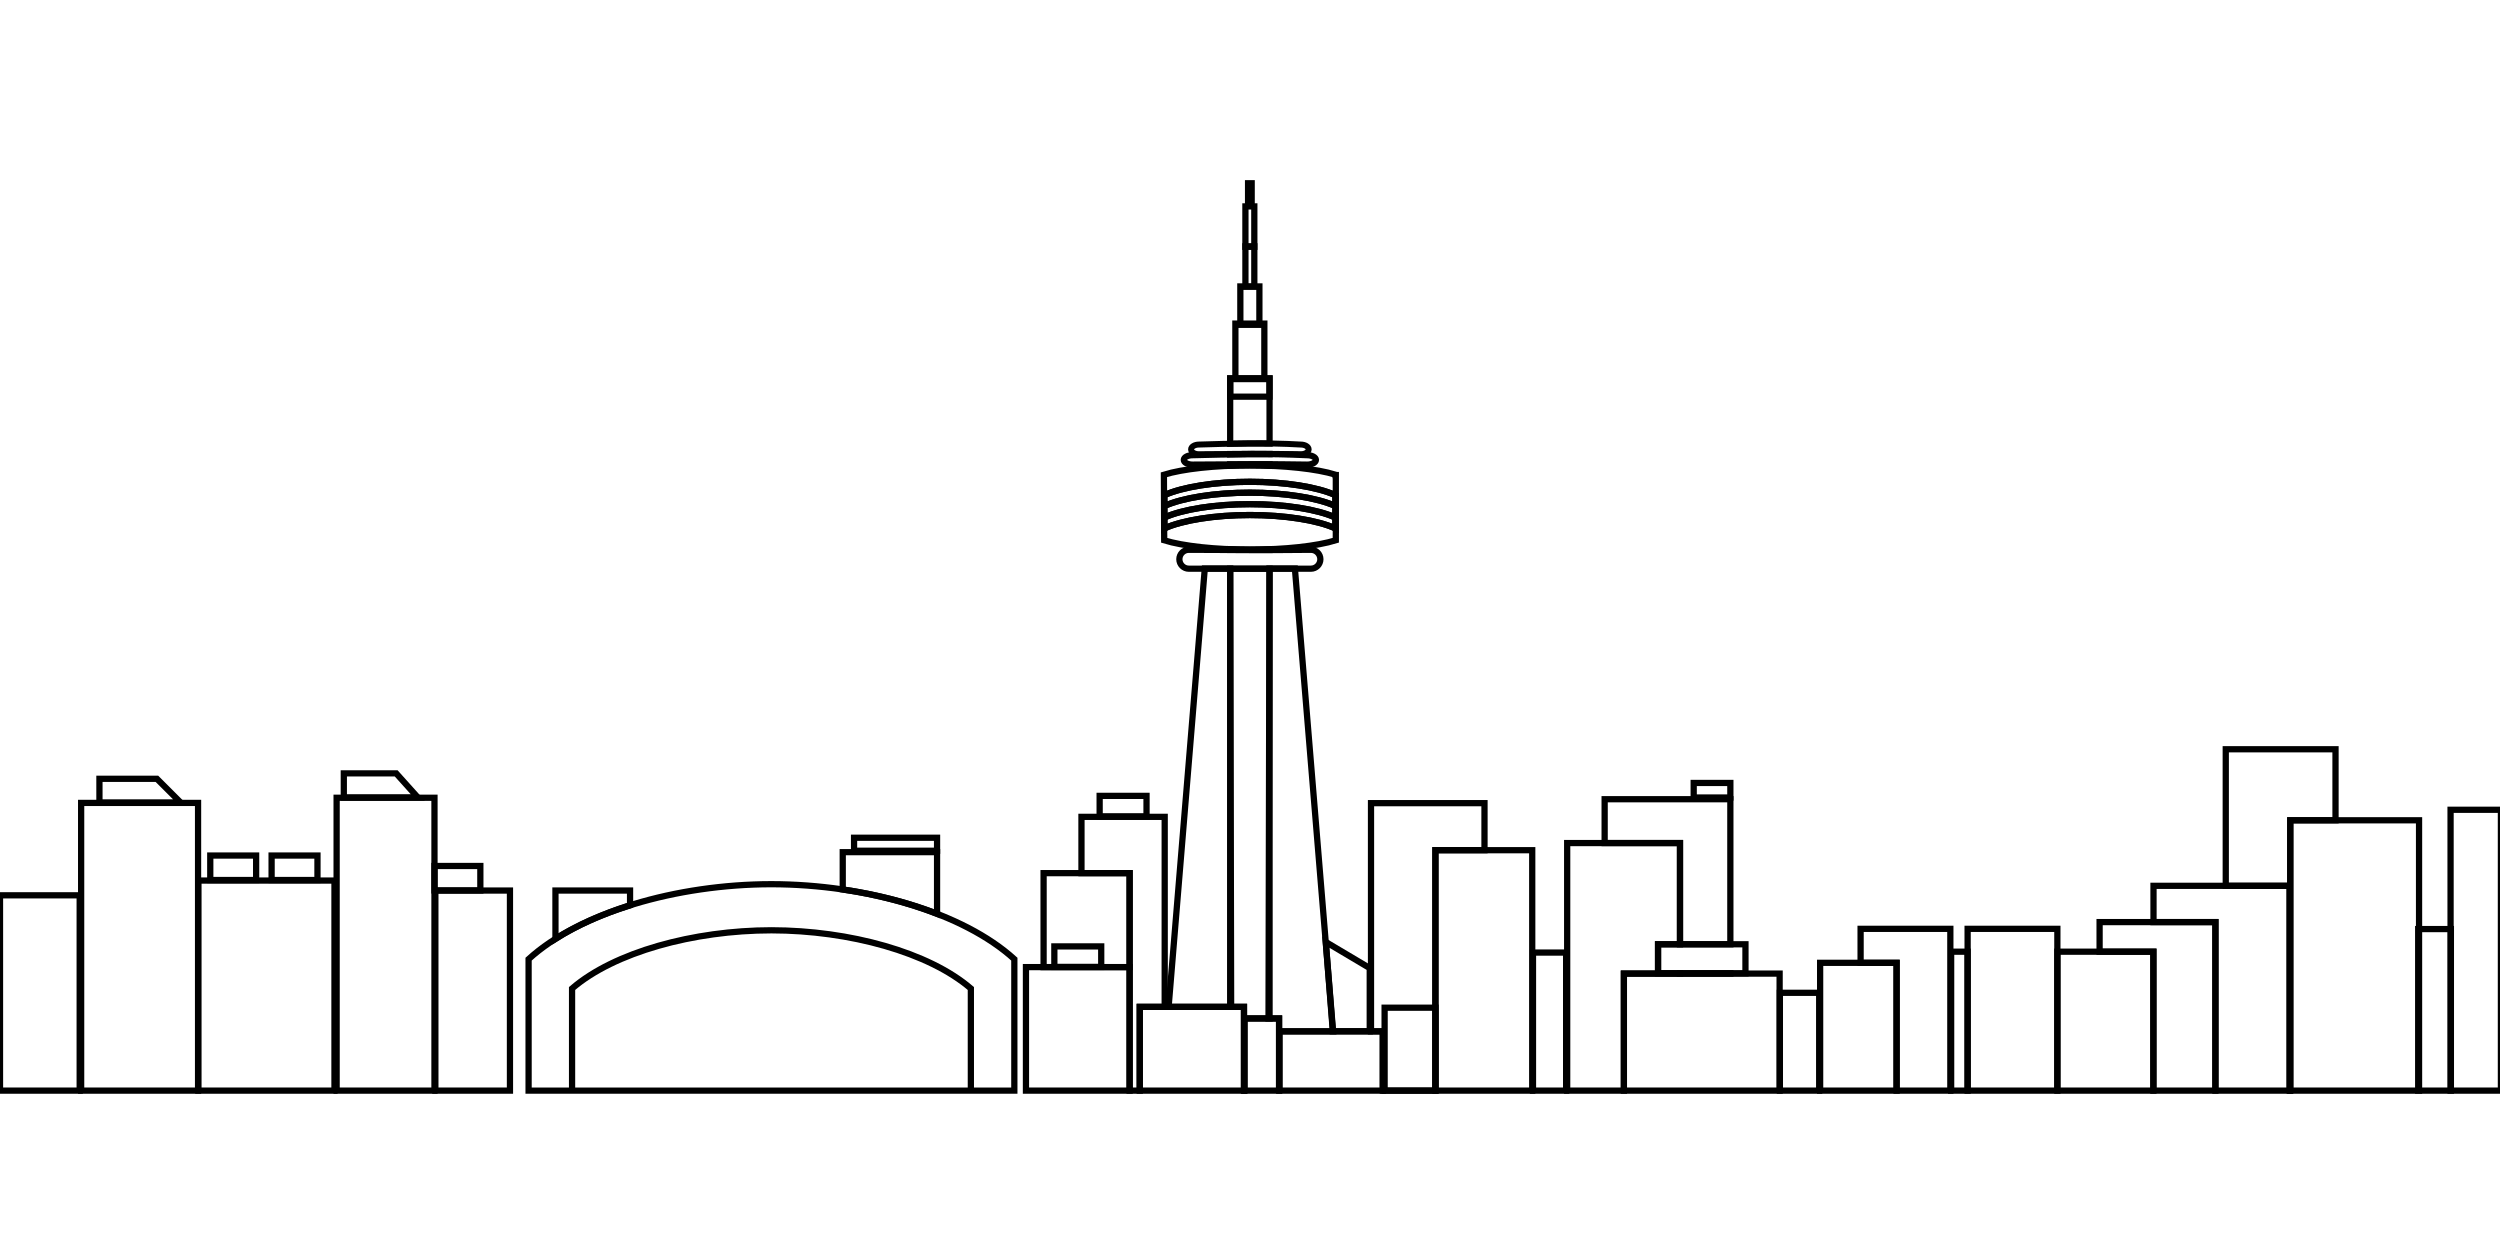
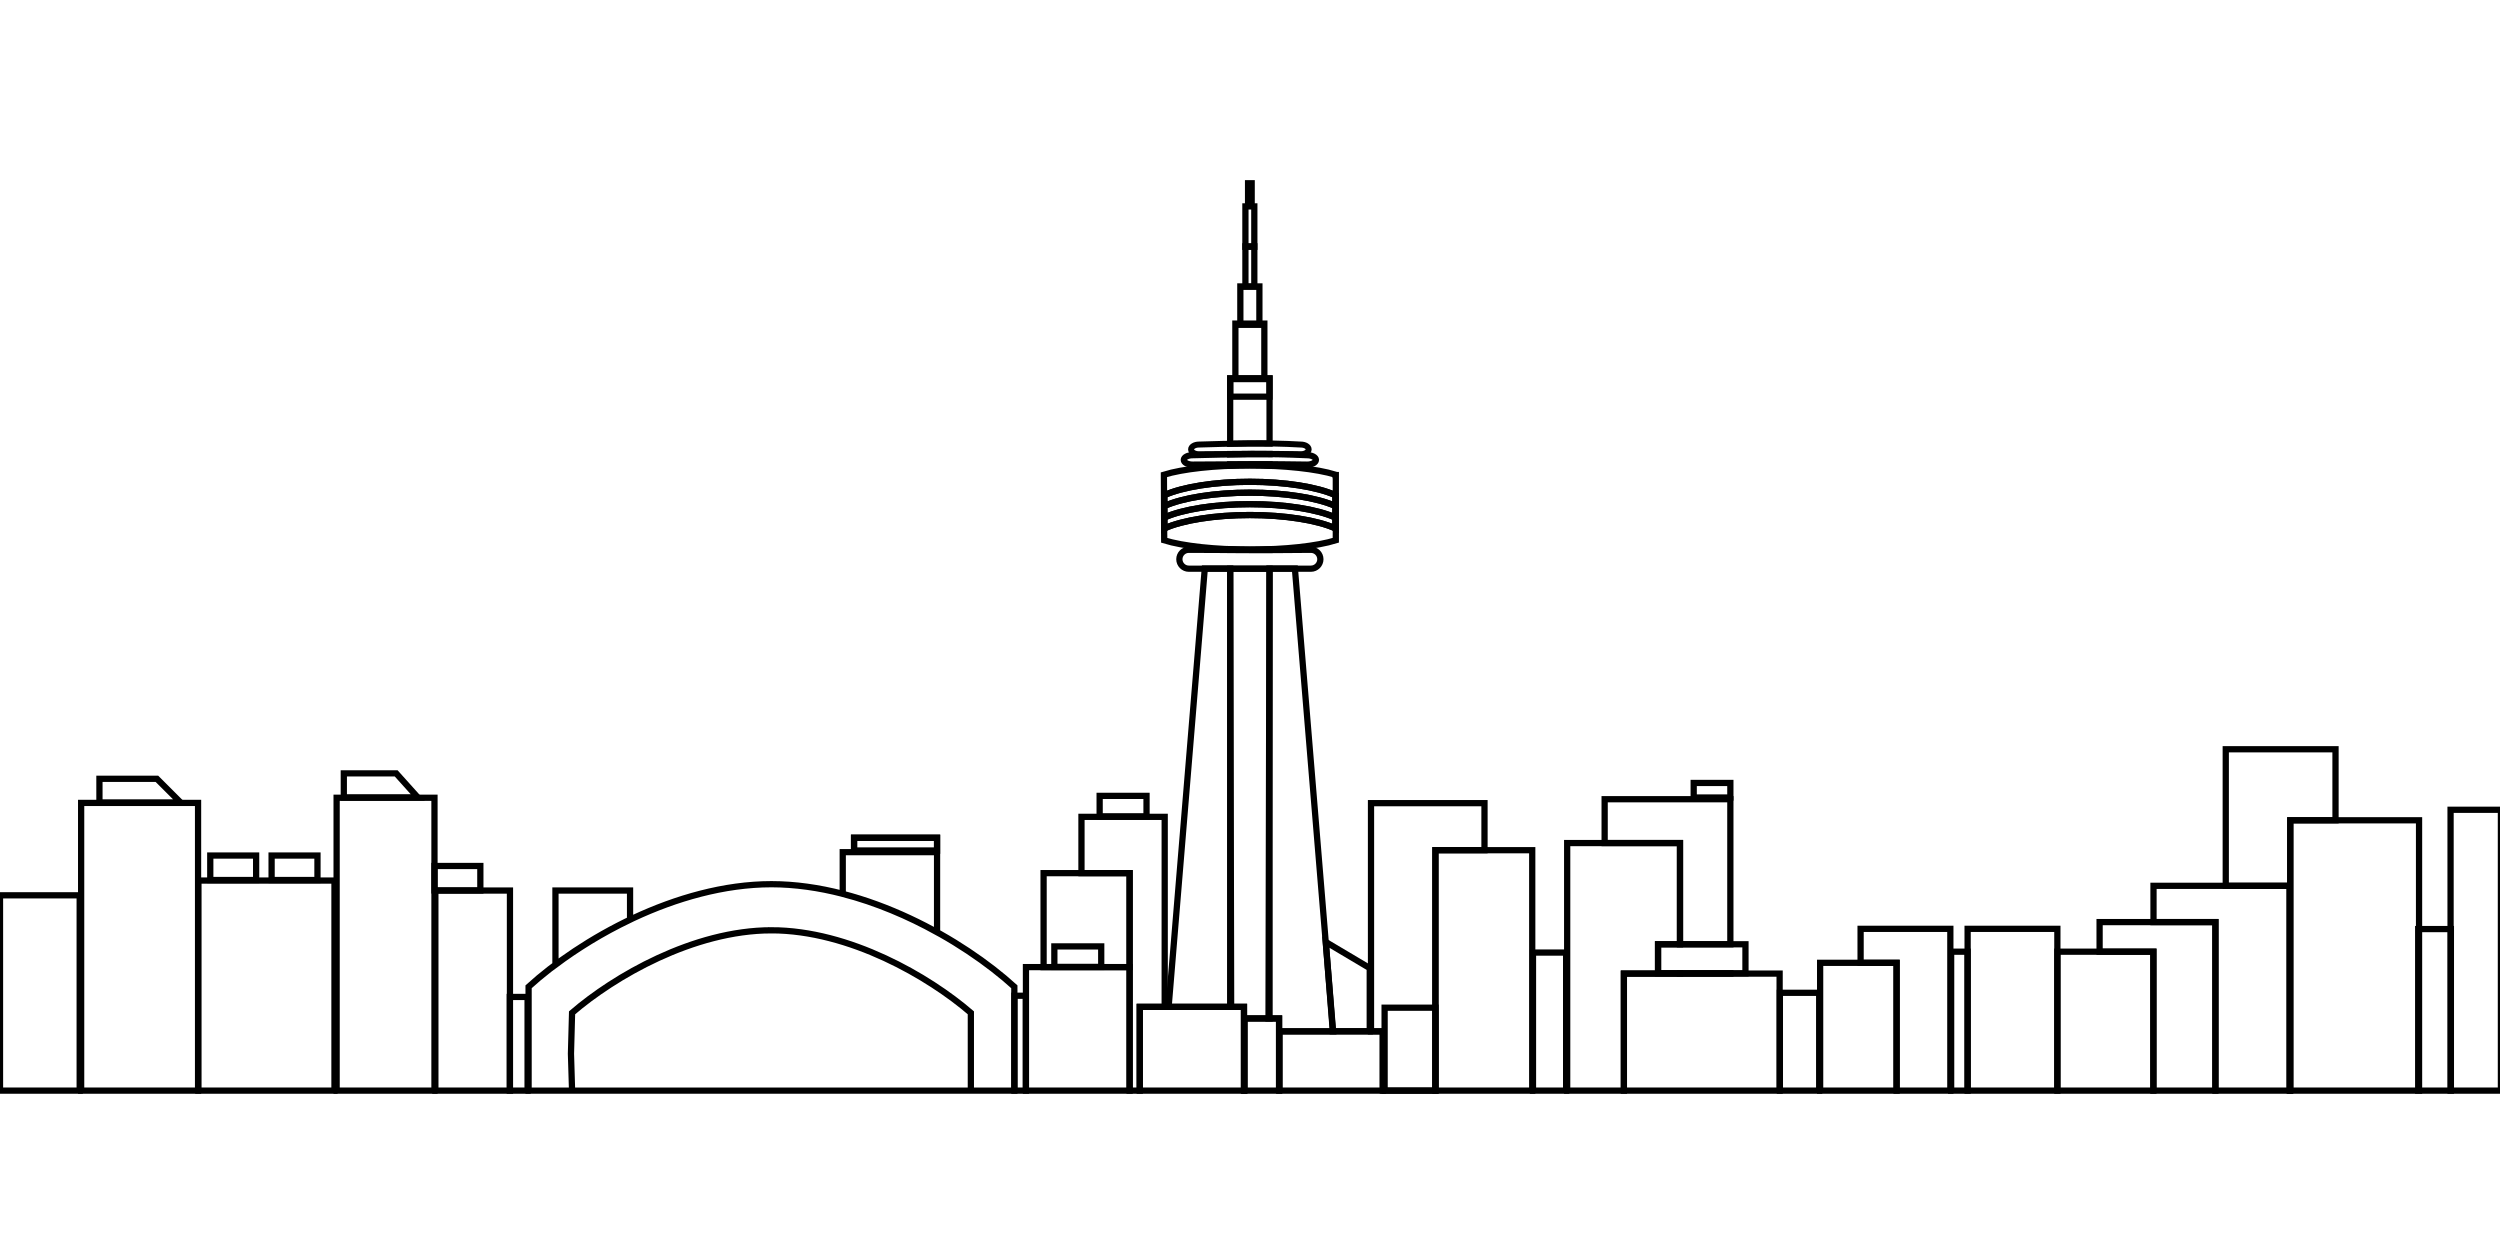
<svg xmlns="http://www.w3.org/2000/svg" id="svg3336" version="1.1" width="800" height="400" viewBox="0 0 800 400">
  <defs id="defs3340">
    </defs>
  <rect style="opacity:1;fill:none;stroke:#000000;stroke-width:2;stroke-linejoin:miter;stroke-miterlimit:4;stroke-dasharray:none;stroke-opacity:1" id="rect8103" width="25.5" height="62.5" x="0" y="286.5" />
  <rect style="opacity:1;fill:none;stroke:#000000;stroke-width:2;stroke-linejoin:miter;stroke-miterlimit:4;stroke-dasharray:none;stroke-opacity:1" id="rect8103-5" width="37.413" height="92.067" x="25.966" y="256.933" />
  <rect style="opacity:1;fill:none;stroke:#000000;stroke-width:2;stroke-linejoin:miter;stroke-miterlimit:4;stroke-dasharray:none;stroke-opacity:1" id="rect8103-5-1" width="43.566" height="67.221" x="63.467" y="281.779" />
  <rect style="opacity:1;fill:none;stroke:#000000;stroke-width:2;stroke-linejoin:miter;stroke-miterlimit:4;stroke-dasharray:none;stroke-opacity:1" id="rect8103-5-1-0" width="31.314" height="93.719" x="107.718" y="255.281" />
  <rect style="opacity:1;fill:none;stroke:#000000;stroke-width:2;stroke-linejoin:miter;stroke-miterlimit:4;stroke-dasharray:none;stroke-opacity:1" id="rect8103-5-1-0-3" width="23.871" height="64.025" x="139.315" y="284.975" />
  <rect style="opacity:1;fill:none;stroke:#000000;stroke-width:2;stroke-linejoin:miter;stroke-miterlimit:4;stroke-dasharray:none;stroke-opacity:1" id="rect8103-5-1-0-3-3" width="14.677" height="7.831" x="67.286" y="273.772" />
  <rect style="opacity:1;fill:none;stroke:#000000;stroke-width:2;stroke-linejoin:miter;stroke-miterlimit:4;stroke-dasharray:none;stroke-opacity:1" id="rect8103-5-1-0-3-3-1" width="14.677" height="7.831" x="86.912" y="273.772" />
  <path style="fill:none;fill-rule:evenodd;stroke:#000000;stroke-width:2;stroke-linecap:butt;stroke-linejoin:miter;stroke-miterlimit:4;stroke-dasharray:none;stroke-opacity:1" d="m 31.82,256.811 0,-7.601 18.385,0 7.601,7.601 -25.986,0 z" id="path8210" />
  <path style="fill:none;fill-rule:evenodd;stroke:#000000;stroke-width:2;stroke-linecap:butt;stroke-linejoin:miter;stroke-miterlimit:4;stroke-dasharray:none;stroke-opacity:1" d="m 110.02,255.186 0,-7.711 16.755,0 6.928,7.711 -23.683,0 z" id="path8210-6" />
  <rect style="opacity:1;fill:none;stroke:#000000;stroke-width:2;stroke-linejoin:miter;stroke-miterlimit:4;stroke-dasharray:none;stroke-opacity:1" id="rect8103-5-1-0-3-3-1-0" width="14.677" height="7.831" x="139.033" y="277.114" />
-   <path style="opacity:1;fill:none;stroke:#000000;stroke-width:2;stroke-linejoin:miter;stroke-miterlimit:4;stroke-dasharray:none;stroke-opacity:1" d="M 177.746 284.975 L 177.746 300.432 C 184.542 296.118 192.684 292.507 201.617 289.703 L 201.617 284.975 L 177.746 284.975 z " id="rect8103-5-1-0-3-8" />
-   <path style="opacity:1;fill:none;stroke:#000000;stroke-width:2;stroke-linejoin:miter;stroke-miterlimit:4;stroke-dasharray:none;stroke-opacity:1" d="M 269.678 272.691 L 269.678 284.631 C 280.405 286.207 290.698 288.856 299.859 292.422 L 299.859 272.691 L 269.678 272.691 z " id="rect8103-5-1-0-3-8-6" />
  <rect style="opacity:1;fill:none;stroke:#000000;stroke-width:2;stroke-linejoin:miter;stroke-miterlimit:4;stroke-dasharray:none;stroke-opacity:1" id="rect8103-5-1-0-3-3-1-0-8" width="26.56" height="4.158" x="273.299" y="268.078" />
  <path style="opacity:1;fill:none;stroke:#000000;stroke-width:2;stroke-linejoin:miter;stroke-miterlimit:4;stroke-dasharray:none;stroke-opacity:1" d="M 333.949 279.408 L 333.949 309.475 L 361.479 309.475 L 361.479 279.408 L 333.949 279.408 z " id="rect8103-5-1-0-3-8-6-1" />
  <path style="opacity:1;fill:none;stroke:#000000;stroke-width:2;stroke-linejoin:miter;stroke-miterlimit:4;stroke-dasharray:none;stroke-opacity:1" d="M 346.07 261.391 L 346.07 279.408 L 361.479 279.408 L 361.479 349 L 364.717 349 L 364.717 322.195 L 372.703 322.195 L 372.703 261.391 L 346.07 261.391 z " id="rect8103-5-1-0-3-8-6-1-1" />
  <rect style="opacity:1;fill:none;stroke:#000000;stroke-width:2;stroke-linejoin:miter;stroke-miterlimit:4;stroke-dasharray:none;stroke-opacity:1" id="rect8103-5-1-0-3-8-6-1-3" width="33.173" height="39.526" x="328.305" y="309.474" />
  <rect style="opacity:1;fill:none;stroke:#000000;stroke-width:2;stroke-linejoin:miter;stroke-miterlimit:4;stroke-dasharray:none;stroke-opacity:1" id="rect8103-5-1-0-3-3-1-0-8-0" width="15.001" height="6.565" x="351.886" y="254.678" />
  <rect style="opacity:1;fill:none;stroke:#000000;stroke-width:2;stroke-linejoin:miter;stroke-miterlimit:4;stroke-dasharray:none;stroke-opacity:1" id="rect8103-5-1-0-3-3-1-0-8-0-0" width="15.001" height="6.565" x="337.391" y="302.849" />
  <rect style="opacity:1;fill:none;stroke:#000000;stroke-width:2;stroke-linejoin:miter;stroke-miterlimit:4;stroke-dasharray:none;stroke-opacity:1" id="rect8103-5-1-0-3-8-6-1-3-9" width="33.357" height="26.805" x="364.717" y="322.195" />
  <rect style="opacity:1;fill:none;stroke:#000000;stroke-width:2;stroke-linejoin:miter;stroke-miterlimit:4;stroke-dasharray:none;stroke-opacity:1" id="rect8103-5-1-0-3-8-6-1-3-9-4" width="11.088" height="23.097" x="398.214" y="325.903" />
  <rect style="opacity:1;fill:none;stroke:#000000;stroke-width:2;stroke-linejoin:miter;stroke-miterlimit:4;stroke-dasharray:none;stroke-opacity:1" id="rect8103-5-1-0-3-8-6-1-3-9-4-9" width="33.114" height="18.961" x="409.386" y="330.039" />
  <rect style="opacity:1;fill:none;stroke:#000000;stroke-width:2;stroke-linejoin:miter;stroke-miterlimit:4;stroke-dasharray:none;stroke-opacity:1" id="rect8103-5-1-0-3-8-6-1-3-9-4-9-7" width="16.295" height="26.537" x="443.075" y="322.463" />
  <path style="fill:none;fill-rule:evenodd;stroke:#000000;stroke-width:2;stroke-linecap:butt;stroke-linejoin:miter;stroke-miterlimit:4;stroke-dasharray:none;stroke-opacity:1" d="m 426.5,330 11.817,0 0,-20.207 -14.067,-8.355 2.25,28.561 z" id="path8210-6-0" />
  <path style="opacity:1;fill:none;stroke:#000000;stroke-width:2;stroke-linejoin:miter;stroke-miterlimit:4;stroke-dasharray:none;stroke-opacity:1" d="M 438.721 257.01 L 438.721 330.039 L 442.5 330.039 L 442.5 349 L 459.33 349 L 459.33 272.064 L 475.037 272.064 L 475.037 257.01 L 438.721 257.01 z " id="rect8103-5-1-0-3-8-6-1-1-2" />
  <rect style="opacity:1;fill:none;stroke:#000000;stroke-width:2;stroke-linejoin:miter;stroke-miterlimit:4;stroke-dasharray:none;stroke-opacity:1" id="rect8103-5-1-0-3-8-6-1-1-2-0" width="30.985" height="76.936" x="459.33" y="272.064" />
  <path style="opacity:1;fill:none;stroke:#000000;stroke-width:2;stroke-linejoin:miter;stroke-miterlimit:4;stroke-dasharray:none;stroke-opacity:1" d="M 501.498 269.779 L 501.498 349 L 519.645 349 L 519.645 311.553 L 537.596 311.553 L 537.596 311.463 L 530.574 311.463 L 530.574 302.168 L 537.596 302.168 L 537.596 269.779 L 501.498 269.779 z " id="rect8103-5-1-0-3-8-6-1-1-2-0-8" />
  <rect style="opacity:1;fill:none;stroke:#000000;stroke-width:2;stroke-linejoin:miter;stroke-miterlimit:4;stroke-dasharray:none;stroke-opacity:1" id="rect8103-5-1-0-3-8-6-1-1-2-0-8-5" width="10.603" height="44.179" x="490.557" y="304.821" />
  <path style="opacity:1;fill:none;stroke:#000000;stroke-width:2;stroke-linejoin:miter;stroke-miterlimit:4;stroke-dasharray:none;stroke-opacity:1" d="M 513.486 255.75 L 513.486 269.779 L 537.596 269.779 L 537.596 302.168 L 553.713 302.168 L 553.713 255.75 L 513.486 255.75 z M 537.596 311.463 L 537.596 311.553 L 553.713 311.553 L 553.713 311.463 L 537.596 311.463 z " id="rect8103-5-1-0-3-8-6-1-1-2-0-8-7" />
  <rect style="opacity:1;fill:none;stroke:#000000;stroke-width:2;stroke-linejoin:miter;stroke-miterlimit:4;stroke-dasharray:none;stroke-opacity:1" id="rect8103-5-1-0-3-8-6-1-1-2-0-8-7-4" width="11.731" height="4.659" x="541.983" y="250.545" />
  <rect style="opacity:1;fill:none;stroke:#000000;stroke-width:2;stroke-linejoin:miter;stroke-miterlimit:4;stroke-dasharray:none;stroke-opacity:1" id="rect8103-5-1-0-3-8-6-1-1-2-0-8-7-0" width="49.832" height="37.448" x="519.645" y="311.552" />
  <rect style="opacity:1;fill:none;stroke:#000000;stroke-width:2;stroke-linejoin:miter;stroke-miterlimit:4;stroke-dasharray:none;stroke-opacity:1" id="rect8103-5-1-0-3-8-6-1-1-2-0-8-7-4-1" width="27.974" height="9.294" x="530.573" y="302.169" />
  <rect style="opacity:1;fill:none;stroke:#000000;stroke-width:2;stroke-linejoin:miter;stroke-miterlimit:4;stroke-dasharray:none;stroke-opacity:1" id="rect8103-5-1-0-3-8-6-1-1-2-0-8-7-0-7" width="12.574" height="31.302" x="569.563" y="317.698" />
  <rect style="opacity:1;fill:none;stroke:#000000;stroke-width:2;stroke-linejoin:miter;stroke-miterlimit:4;stroke-dasharray:none;stroke-opacity:1" id="rect8103-5-1-0-3-8-6-1-1-2-0-8-7-0-7-2" width="24.466" height="40.897" x="582.444" y="308.103" />
  <path style="opacity:1;fill:none;stroke:#000000;stroke-width:2;stroke-linejoin:miter;stroke-miterlimit:4;stroke-dasharray:none;stroke-opacity:1" d="M 595.391 297.227 L 595.391 308.104 L 606.91 308.104 L 606.91 349 L 624.109 349 L 624.109 297.227 L 595.391 297.227 z " id="rect8103-5-1-0-3-8-6-1-1-2-0-8-7-0-7-2-3" />
  <path style="opacity:1;fill:none;stroke:#000000;stroke-width:2;stroke-linejoin:miter;stroke-miterlimit:4;stroke-dasharray:none;stroke-opacity:1" d="M 624.367 304.541 L 624.367 349 L 629.639 349 L 629.639 304.541 L 624.367 304.541 z M 658.357 304.541 L 658.357 349 L 689.082 349 L 689.082 304.541 L 658.357 304.541 z " id="rect8103-5-1-0-3-8-6-1-1-2-0-8-7-0-7-2-3-1" />
  <rect style="opacity:1;fill:none;stroke:#000000;stroke-width:2;stroke-linejoin:miter;stroke-miterlimit:4;stroke-dasharray:none;stroke-opacity:1" id="rect8103-5-1-0-3-8-6-1-1-2-0-8-7-0-7-2-3-4" width="28.718" height="51.773" x="629.638" y="297.227" />
  <path style="opacity:1;fill:none;stroke:#000000;stroke-width:2;stroke-linejoin:miter;stroke-miterlimit:4;stroke-dasharray:none;stroke-opacity:1" d="M 671.871 295.07 L 671.871 304.541 L 689.082 304.541 L 689.082 349 L 708.932 349 L 708.932 295.07 L 671.871 295.07 z " id="rect8103-5-1-0-3-8-6-1-1-2-0-8-7-0-7-2-3-2" />
  <path style="opacity:1;fill:none;stroke:#000000;stroke-width:2;stroke-linejoin:miter;stroke-miterlimit:4;stroke-dasharray:none;stroke-opacity:1" d="M 689.121 283.463 L 689.121 295.07 L 708.932 295.07 L 708.932 349 L 732.693 349 L 732.693 283.463 L 689.121 283.463 z " id="rect8103-5-1-0-3-8-6-1-1-2-0-8-7-0-7-2-3-2-0" />
  <rect style="opacity:1;fill:none;stroke:#000000;stroke-width:2;stroke-linejoin:miter;stroke-miterlimit:4;stroke-dasharray:none;stroke-opacity:1" id="rect8103-5-1-0-3-8-6-1-1-2-0-8-7-0-7-2-3-2-0-8" width="41.208" height="86.508" x="732.888" y="262.492" />
  <path style="opacity:1;fill:none;stroke:#000000;stroke-width:2;stroke-linejoin:miter;stroke-miterlimit:4;stroke-dasharray:none;stroke-opacity:1" d="M 712.242 239.762 L 712.242 283.463 L 732.693 283.463 L 732.693 349 L 732.887 349 L 732.887 262.492 L 747.365 262.492 L 747.365 239.762 L 712.242 239.762 z " id="rect8103-5-1-0-3-8-6-1-1-2-0-8-7-0-7-2-3-2-0-8-6" />
  <rect style="opacity:1;fill:none;stroke:#000000;stroke-width:2;stroke-linejoin:miter;stroke-miterlimit:4;stroke-dasharray:none;stroke-opacity:1" id="rect8103-5-1-0-3-8-6-1-1-2-0-8-7-0-7-2-3-2-0-8-66" width="16.112" height="89.873" x="784.181" y="259.127" />
  <rect style="opacity:1;fill:none;stroke:#000000;stroke-width:2;stroke-linejoin:miter;stroke-miterlimit:4;stroke-dasharray:none;stroke-opacity:1" id="rect8103-5-1-0-3-8-6-1-1-2-0-8-7-0-7-2-3-2-0-8-66-6" width="10.463" height="51.698" x="773.823" y="297.302" />
-   <path id="path8771-2" style="opacity:1;fill:none;stroke:#000000;stroke-width:2;stroke-linecap:butt;stroke-linejoin:miter;stroke-miterlimit:4;stroke-dasharray:none;stroke-opacity:1" d="m 246.861,282.942 c -30.458,0.033 -61.348,9.074 -77.712,23.984 l 0,0 -5.3e-4,42.074 155.439,0 2e-4,-42.074 0,0 c -16.356,-14.902 -47.284,-23.942 -77.727,-23.984 z m 0.001,14.75 c -25.005,0.026 -50.366,7.048 -63.8,18.629 l 0,0 -4.4e-4,32.68 127.613,0 1.6e-4,-32.68 0,0 c -13.428,-11.575 -38.82,-18.596 -63.813,-18.629 z" />
  <path style="opacity:1;fill:none;stroke:#000000;stroke-width:2;stroke-linecap:butt;stroke-linejoin:miter;stroke-miterlimit:4;stroke-dasharray:none;stroke-opacity:1" d="M 393.654 121.08 L 393.654 142 C 397.734 141.914 401.956 141.863 406.26 141.92 L 406.26 121.08 L 393.654 121.08 z M 400.4 145.244 C 398.179 145.252 395.908 145.276 393.654 145.293 L 393.654 145.396 C 397.756 145.326 401.959 145.283 406.26 145.322 L 406.26 145.25 C 404.322 145.244 402.387 145.237 400.4 145.244 z M 400.455 148.568 C 398.216 148.575 395.924 148.595 393.654 148.609 L 393.654 149.053 C 395.701 148.973 397.784 148.919 399.912 148.918 C 402.071 148.918 404.185 148.973 406.26 149.055 L 406.26 148.574 C 404.333 148.571 402.424 148.562 400.455 148.568 z M 393.654 175.744 L 393.654 175.984 C 397.805 176 402.103 176.014 406.26 176.006 L 406.26 175.746 C 404.213 175.826 402.129 175.88 400 175.881 C 397.842 175.881 395.729 175.826 393.654 175.744 z M 393.654 181.982 L 393.654 322.195 L 398.074 322.195 L 398.074 349 L 398.215 349 L 398.215 325.902 L 406.26 325.902 L 406.26 181.982 C 402.147 181.984 397.846 181.979 393.654 181.982 z " id="rect9028" />
  <path style="fill:none;fill-rule:evenodd;stroke:#000000;stroke-width:2;stroke-linecap:butt;stroke-linejoin:miter;stroke-miterlimit:4;stroke-dasharray:none;stroke-opacity:1" d="m 406.232,181.938 -0.305,143.965 3.375,0 0,22.939 0.084,0 0,-18.803 17.201,0 -3.429,-41.552 -8.793,-106.549 z" id="path9039" />
  <path style="fill:none;fill-rule:evenodd;stroke:#000000;stroke-width:2;stroke-linecap:butt;stroke-linejoin:miter;stroke-miterlimit:4;stroke-dasharray:none;stroke-opacity:1" d="M 385.533 181.938 L 373.955 322.195 L 393.963 322.195 L 393.666 181.938 L 385.533 181.938 z " id="path9039-8" />
  <path style="opacity:1;fill:none;stroke:#000000;stroke-width:2;stroke-linecap:butt;stroke-linejoin:miter;stroke-miterlimit:4;stroke-dasharray:none;stroke-opacity:1" d="m 380.424,175.929 c -1.672,7e-5 -3.027,1.355 -3.027,3.027 7e-5,1.672 1.355,3.027 3.027,3.027 13.846,0.011 25.981,-0.028 39.066,0 1.672,-7e-5 3.027,-1.355 3.027,-3.027 -8e-5,-1.672 -1.355,-3.027 -3.027,-3.027 -14.039,0.146 -25.053,0.077 -39.066,0 z" id="path9073" />
  <path style="opacity:1;fill:none;stroke:#000000;stroke-width:2;stroke-linecap:butt;stroke-linejoin:miter;stroke-miterlimit:4;stroke-dasharray:none;stroke-opacity:1" d="m 381.652,145.657 c -1.567,4e-5 -2.837,0.677 -2.837,1.513 9e-5,0.835 1.27,1.513 2.837,1.513 12.512,-0.077 25.425,-0.228 36.611,0 1.567,-3e-5 2.837,-0.677 2.837,-1.513 -7e-5,-0.835 -1.27,-1.513 -2.837,-1.513 -12.619,-0.648 -25.817,-0.278 -36.611,0 z" id="path9073-3" />
  <path style="opacity:1;fill:none;stroke:#000000;stroke-width:2;stroke-linecap:butt;stroke-linejoin:miter;stroke-miterlimit:4;stroke-dasharray:none;stroke-opacity:1" d="m 399.911,148.919 c -11.12,0.003 -21.468,1.131 -27.458,2.992 0.01,6.788 0.091,14.185 0.087,20.262 l 0.004,0 0,0.728 c 6.004,1.857 16.348,2.979 27.456,2.98 11.12,-0.003 21.468,-1.131 27.458,-2.992 l 0,-0.716 0.004,0 0,-20.159 -0.092,0 0,-0.116 c -6.004,-1.857 -16.349,-2.98 -27.458,-2.98 z" id="rect9094-4-6-7" />
  <path id="path9111-5-2-1-5-4-0" style="opacity:1;fill:none;stroke:#000000;stroke-width:2;stroke-linecap:butt;stroke-linejoin:miter;stroke-miterlimit:4;stroke-dasharray:none;stroke-opacity:1" d="m 399.956,157.649 a 32.232,9.036 0 0 0 -27.378,4.289 l 0,3.359 0,3.711 0,0.09 a 32.232,9.036 0 0 1 27.378,-4.289 32.232,9.036 0 0 1 27.38,4.279 l 0,-0.09 0,-3.711 0,-3.359 a 32.232,9.036 0 0 0 -27.38,-4.279 z m 0,-3.477 a 32.232,9.036 0 0 0 -27.378,4.289 l 0,3.359 0,3.711 0,0.09 a 32.232,9.036 0 0 1 27.378,-4.289 32.232,9.036 0 0 1 27.38,4.279 l 0,-0.09 0,-3.711 0,-3.359 a 32.232,9.036 0 0 0 -27.38,-4.279 z" />
  <rect style="opacity:1;fill:none;stroke:#000000;stroke-width:2;stroke-linecap:butt;stroke-linejoin:miter;stroke-miterlimit:4;stroke-dasharray:none;stroke-opacity:1" id="rect9576" width="9.27" height="17.755" x="395.322" y="103.551" />
  <rect style="opacity:1;fill:none;stroke:#000000;stroke-width:2;stroke-linecap:butt;stroke-linejoin:miter;stroke-miterlimit:4;stroke-dasharray:none;stroke-opacity:1" id="rect9576-4" width="12.573" height="5.856" x="393.671" y="121.079" />
  <rect style="opacity:1;fill:none;stroke:#000000;stroke-width:2;stroke-linecap:butt;stroke-linejoin:miter;stroke-miterlimit:4;stroke-dasharray:none;stroke-opacity:1" id="rect9576-6" width="6.095" height="12.282" x="396.91" y="91.659" />
  <rect style="opacity:1;fill:none;stroke:#000000;stroke-width:2;stroke-linecap:butt;stroke-linejoin:miter;stroke-miterlimit:4;stroke-dasharray:none;stroke-opacity:1" id="rect9576-6-1" width="2.848" height="12.924" x="398.534" y="78.821" />
  <rect style="opacity:1;fill:none;stroke:#000000;stroke-width:2;stroke-linecap:butt;stroke-linejoin:miter;stroke-miterlimit:4;stroke-dasharray:none;stroke-opacity:1" id="rect9576-6-1-8" width="2.848" height="12.924" x="398.534" y="66.049" />
  <rect style="opacity:1;fill:none;stroke:#000000;stroke-width:2;stroke-linecap:butt;stroke-linejoin:miter;stroke-miterlimit:4;stroke-dasharray:none;stroke-opacity:1" id="rect9576-6-1-8-0" width="1.154" height="7.165" x="399.38" y="58.642" />
  <path style="opacity:1;fill:none;stroke:#000000;stroke-width:1.911;stroke-linecap:butt;stroke-linejoin:miter;stroke-miterlimit:4;stroke-dasharray:none;stroke-opacity:1" d="m 383.67,142.258 c -1.394,4e-5 -2.524,0.695 -2.524,1.552 9e-5,0.857 1.13,1.552 2.524,1.552 11.133,-0.079 22.622,-0.234 32.575,0 1.394,-3e-5 2.524,-0.695 2.524,-1.552 -7e-5,-0.857 -1.13,-1.552 -2.524,-1.552 -11.228,-0.665 -22.971,-0.285 -32.575,0 z" id="path9073-3-1" />
  <text xml:space="preserve" style="font-style:normal;font-weight:normal;font-size:32.5px;line-height:125%;font-family:'Century Gothic';letter-spacing:0px;word-spacing:0px;fill:#000000;fill-opacity:1;stroke:none;stroke-width:1px;stroke-linecap:butt;stroke-linejoin:miter;stroke-opacity:1;-inkscape-font-specification:'Century Gothic';font-stretch:normal;font-variant:normal;" x="319.5" y="149.75" id="text9965">
    <tspan id="tspan9967" x="319.5" y="149.75" />
  </text>
  <text xml:space="preserve" style="font-style:normal;font-weight:normal;font-size:32.5px;line-height:125%;font-family:'Century Gothic';letter-spacing:0px;word-spacing:0px;fill:#000000;fill-opacity:1;stroke:none;stroke-width:1px;stroke-linecap:butt;stroke-linejoin:miter;stroke-opacity:1;-inkscape-font-specification:'Century Gothic';font-stretch:normal;font-variant:normal;" x="326.5" y="144.5" id="text9969">
    <tspan id="tspan9971" x="326.5" y="144.5" />
  </text>
  <text xml:space="preserve" style="font-style:normal;font-variant:normal;font-weight:normal;font-stretch:normal;font-size:32.5px;line-height:125%;font-family:'Century Schoolbook';-inkscape-font-specification:'Century Schoolbook';letter-spacing:0px;word-spacing:0px;fill:#000000;fill-opacity:1;stroke:none;stroke-width:1px;stroke-linecap:butt;stroke-linejoin:miter;stroke-opacity:1" x="332.25" y="219.25" id="text9985">
    <tspan id="tspan9987" x="332.25" y="219.25" />
  </text>
  <path id="path9111-5-2-1-5-4-0-8" style="opacity:1;fill:none;stroke:#000000;stroke-width:2;stroke-linecap:butt;stroke-linejoin:miter;stroke-miterlimit:4;stroke-dasharray:none;stroke-opacity:1" d="m 399.956,157.649 a 32.232,9.036 0 0 0 -27.378,4.289 l 0,3.359 0,3.711 0,0.09 a 32.232,9.036 0 0 1 27.378,-4.289 32.232,9.036 0 0 1 27.38,4.279 l 0,-0.09 0,-3.711 0,-3.359 a 32.232,9.036 0 0 0 -27.38,-4.279 z m 0,-3.477 a 32.232,9.036 0 0 0 -27.378,4.289 l 0,3.359 0,3.711 0,0.09 a 32.232,9.036 0 0 1 27.378,-4.289 32.232,9.036 0 0 1 27.38,4.279 l 0,-0.09 0,-3.711 0,-3.359 a 32.232,9.036 0 0 0 -27.38,-4.279 z" />
+   <rect style="opacity:1;fill:none;fill-opacity:1;fill-rule:nonzero;stroke:#000000;stroke-width:2;stroke-linecap:butt;stroke-linejoin:miter;stroke-miterlimit:4;stroke-dasharray:none;stroke-opacity:1" id="rect5615" width="5.693" height="29.977" x="163.133" y="319.023" />
+   <rect style="opacity:1;fill:none;fill-opacity:1;fill-rule:nonzero;stroke:#000000;stroke-width:2;stroke-linecap:butt;stroke-linejoin:miter;stroke-miterlimit:4;stroke-dasharray:none;stroke-opacity:1" id="rect5615-4" width="3.663" height="30.362" x="324.607" y="318.638" />
+   <path id="path8771-2-1" style="opacity:1;fill:none;stroke:#000000;stroke-width:2;stroke-linecap:butt;stroke-linejoin:miter;stroke-miterlimit:4;stroke-dasharray:none;stroke-opacity:1" d="m 246.861,282.942 c -30.458,0.033 -61.348,17.914 -77.712,32.823 l 0,12.728 -5.3e-4,20.507 155.439,0 2e-4,-21.215 0,-12.02 C 308.232,300.863 277.304,282.983 246.861,282.942 Z m 0.001,14.75 c -25.005,0.026 -50.366,14.826 -63.8,26.407 l -0.354,13.082 0.353,11.82 127.613,0 1.6e-4,-11.82 0,-13.082 C 297.247,312.523 271.855,297.724 246.862,297.691 Z m 26.437,-29.613 26.56,0 0,4.158 -26.56,0 z m -3.621,4.613 0,13.336 c 10.728,2.777 21.02,7.195 30.182,12.275 l 0,-25.611 -30.182,0 z m -91.932,12.283 0,23.75 c 6.803,-5.09 14.922,-10.148 23.871,-14.422 l 0,-9.328 -23.871,0 z" />
</svg>
